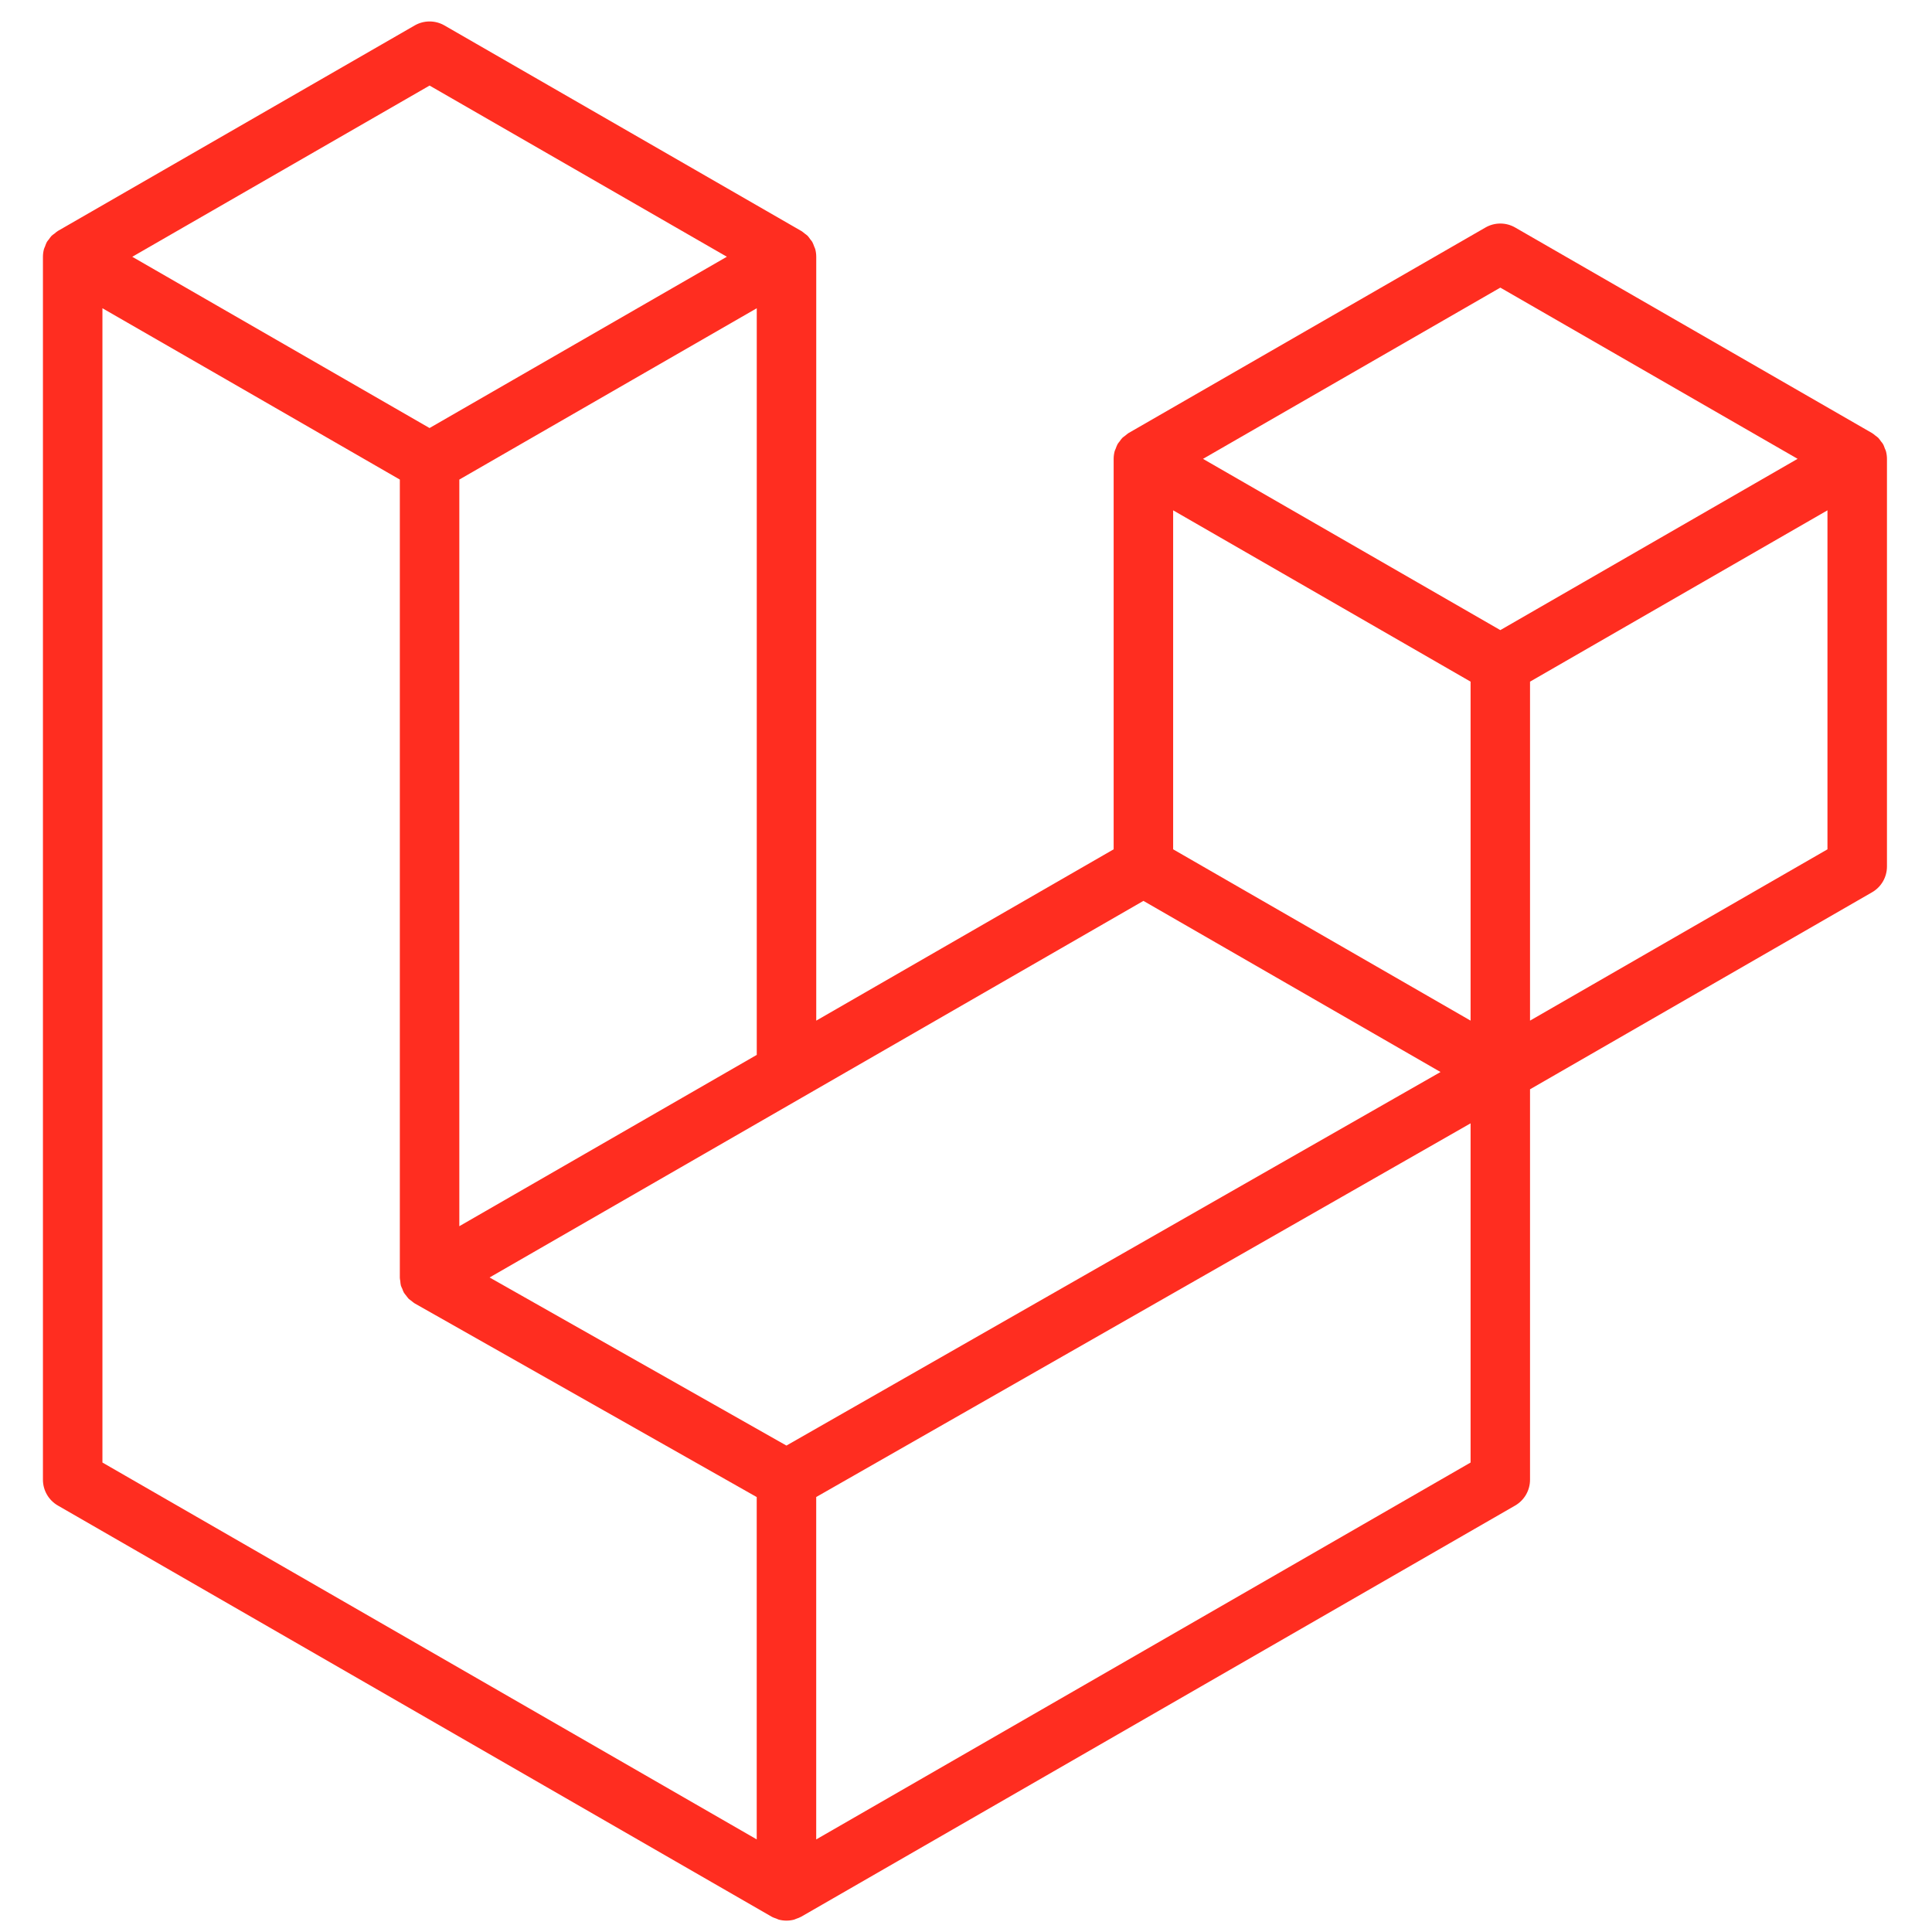
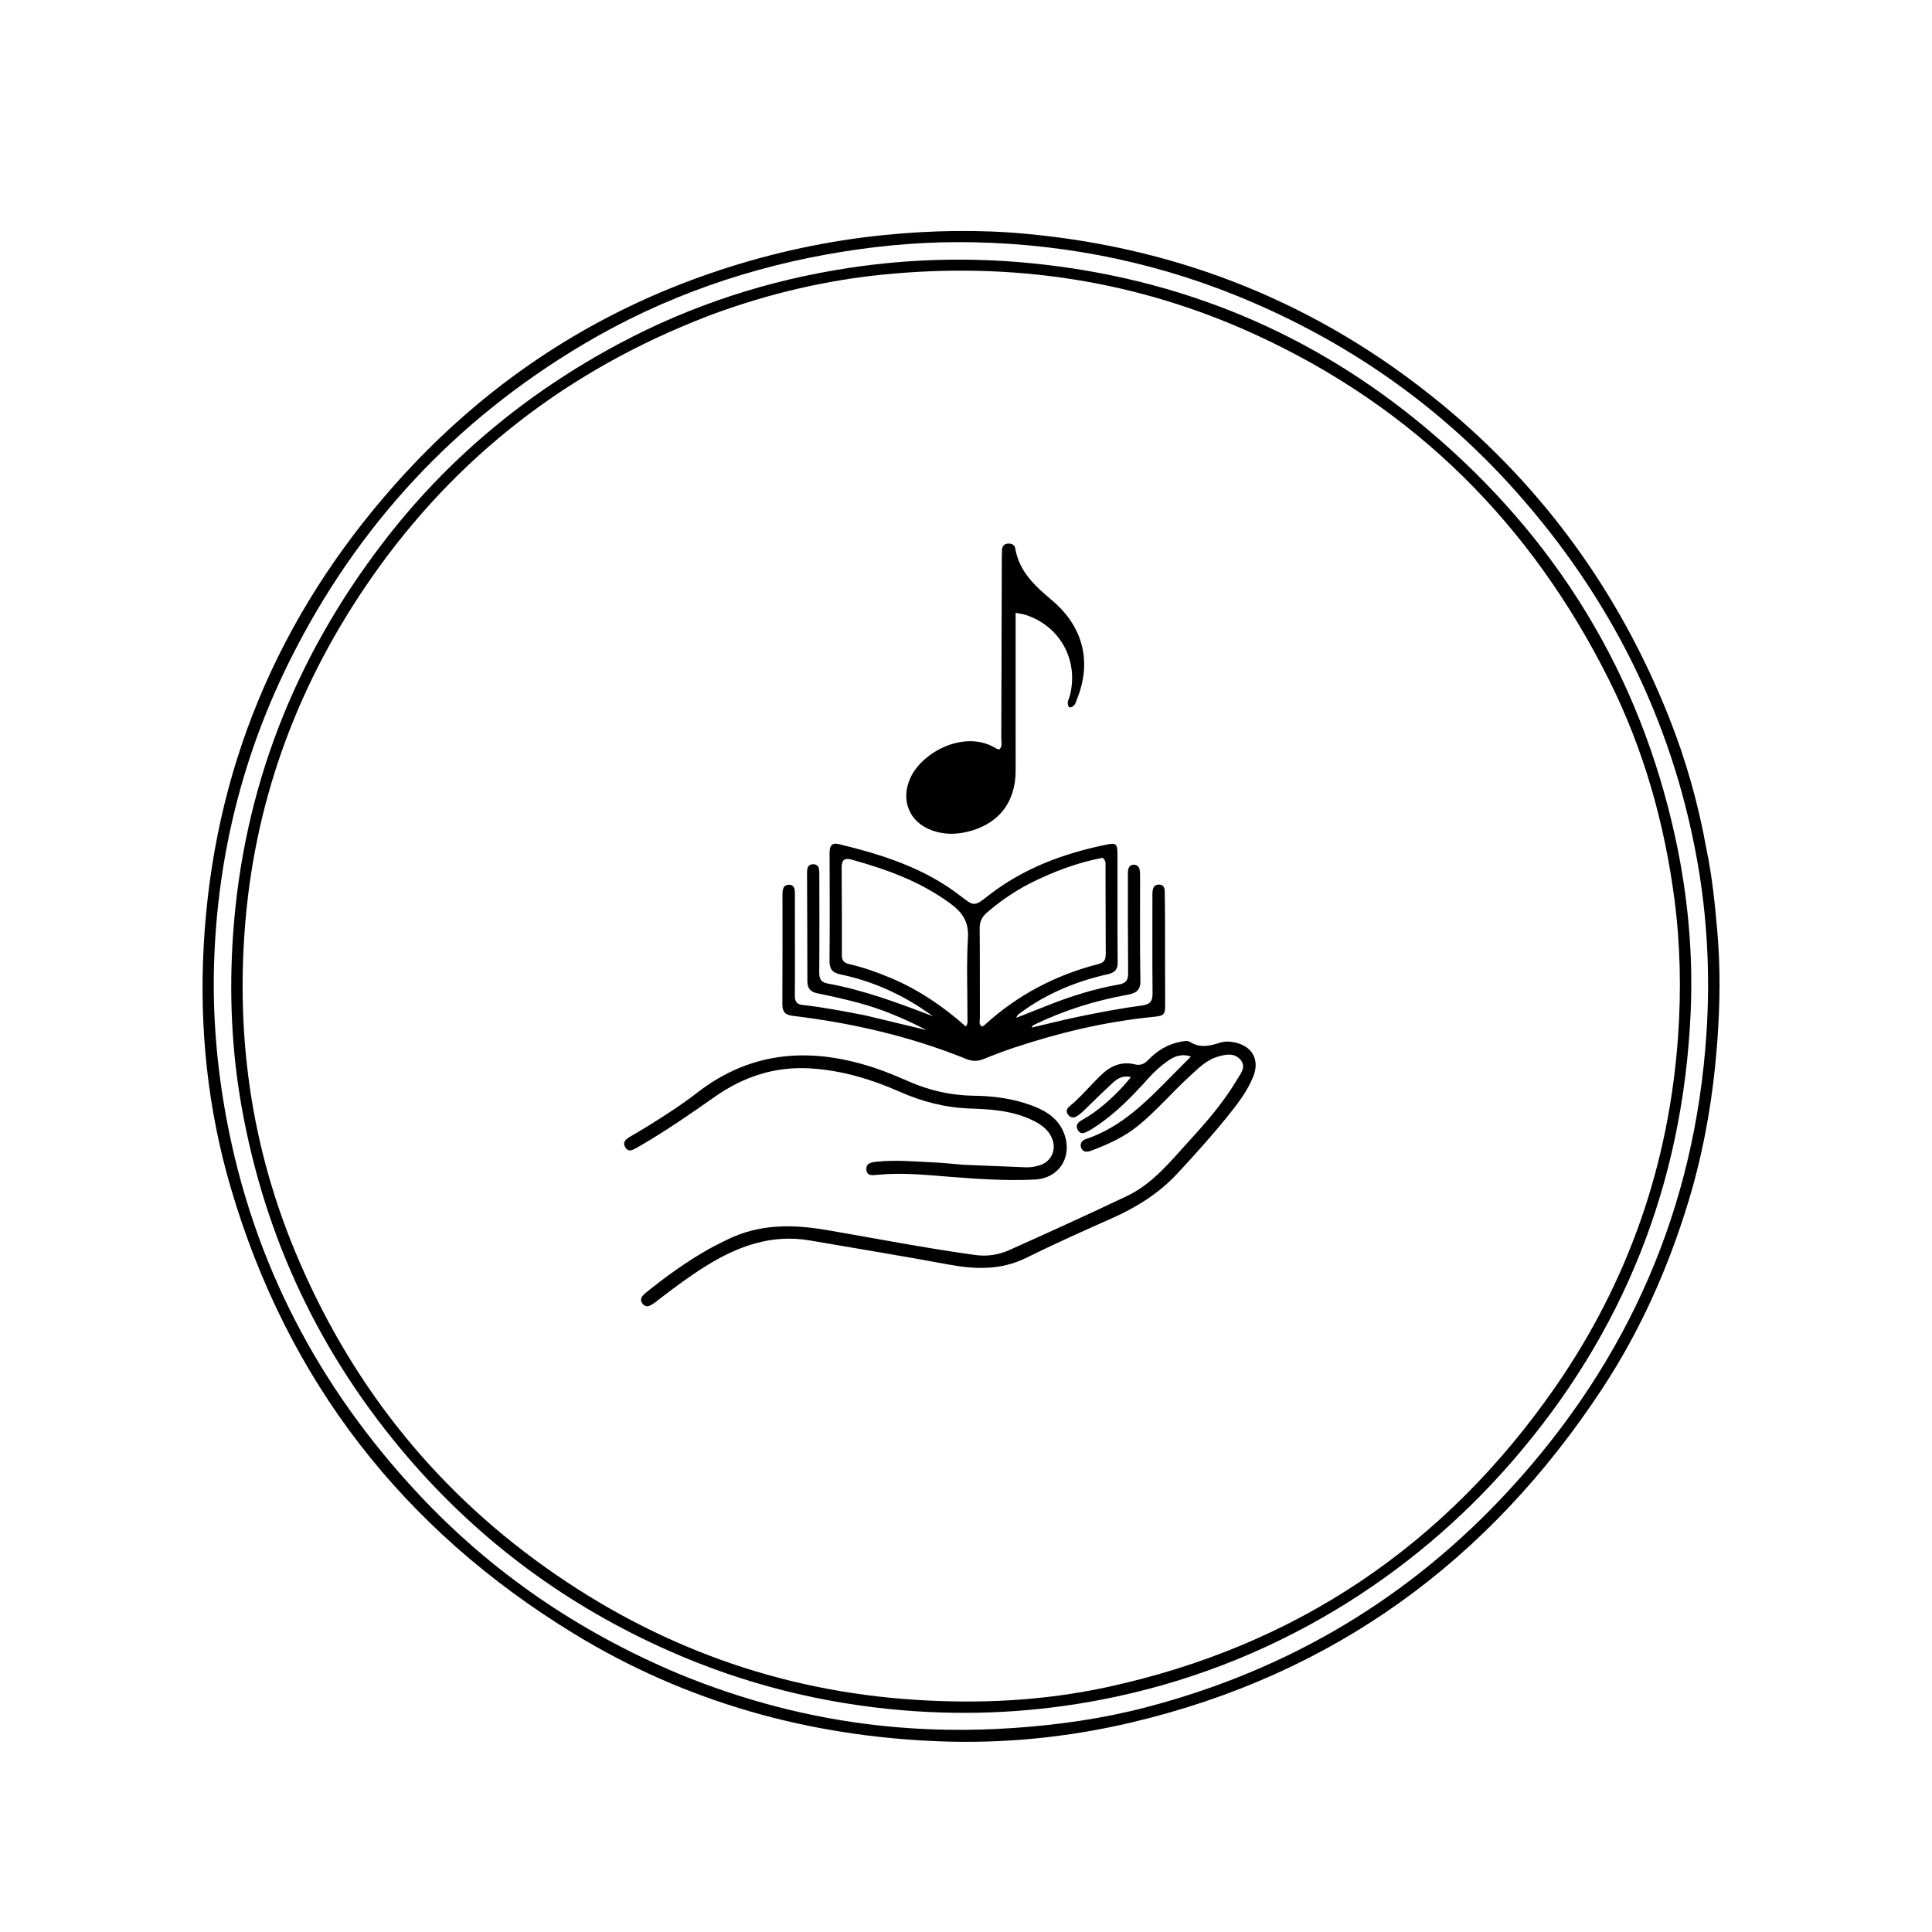
- <svg xmlns="http://www.w3.org/2000/svg" width="166" height="166" viewBox="0 0 166 166" fill="none">
-   <path fill-rule="evenodd" clip-rule="evenodd" d="M162.041 38.759C162.099 38.977 162.129 39.201 162.13 39.426V74.452C162.13 74.902 162.011 75.344 161.786 75.733C161.561 76.122 161.237 76.444 160.847 76.668L131.462 93.594V127.141C131.462 128.054 130.977 128.897 130.186 129.357L68.847 164.683C68.707 164.763 68.554 164.814 68.401 164.868C68.343 164.887 68.289 164.922 68.228 164.938C67.8 165.051 67.349 165.051 66.92 164.938C66.85 164.919 66.786 164.881 66.719 164.855C66.579 164.804 66.432 164.76 66.298 164.683L4.972 129.357C4.583 129.133 4.259 128.81 4.034 128.421C3.808 128.032 3.69 127.591 3.689 127.141L3.689 22.063C3.689 21.834 3.721 21.61 3.779 21.393C3.798 21.32 3.843 21.253 3.868 21.179C3.916 21.045 3.961 20.908 4.031 20.783C4.079 20.7 4.149 20.633 4.206 20.557C4.28 20.454 4.347 20.349 4.433 20.26C4.506 20.186 4.602 20.132 4.685 20.068C4.778 19.992 4.861 19.909 4.966 19.848L35.633 2.185C36.022 1.961 36.462 1.844 36.91 1.844C37.358 1.844 37.798 1.961 38.186 2.185L68.851 19.848H68.857C68.959 19.912 69.045 19.992 69.138 20.065C69.221 20.129 69.313 20.186 69.387 20.257C69.476 20.349 69.54 20.454 69.616 20.557C69.671 20.633 69.744 20.7 69.789 20.783C69.862 20.911 69.904 21.045 69.955 21.179C69.98 21.253 70.025 21.32 70.044 21.396C70.103 21.614 70.133 21.838 70.133 22.063V87.694L95.686 72.974V39.423C95.686 39.2 95.718 38.973 95.775 38.759C95.798 38.683 95.839 38.615 95.865 38.542C95.916 38.408 95.96 38.271 96.031 38.146C96.079 38.063 96.149 37.996 96.203 37.92C96.279 37.818 96.343 37.712 96.433 37.623C96.506 37.549 96.599 37.495 96.681 37.431C96.777 37.355 96.86 37.272 96.962 37.211L127.633 19.548C128.021 19.324 128.461 19.206 128.91 19.206C129.358 19.206 129.798 19.324 130.186 19.548L160.85 37.211C160.959 37.275 161.042 37.355 161.137 37.428C161.217 37.492 161.31 37.549 161.383 37.62C161.473 37.712 161.536 37.818 161.613 37.92C161.67 37.996 161.741 38.063 161.785 38.146C161.859 38.271 161.9 38.408 161.951 38.542C161.98 38.615 162.021 38.683 162.041 38.759ZM157.018 72.974V43.848L146.287 50.028L131.462 58.568V87.694L157.021 72.974H157.018ZM126.354 125.663V96.518L111.771 104.85L70.13 128.626V158.046L126.354 125.663ZM8.801 26.485V125.663L65.018 158.043V128.629L35.649 112L35.64 111.994L35.627 111.988C35.528 111.93 35.445 111.847 35.353 111.777C35.273 111.713 35.18 111.662 35.11 111.592L35.104 111.582C35.021 111.502 34.963 111.403 34.893 111.314C34.829 111.228 34.753 111.154 34.702 111.065L34.699 111.055C34.641 110.96 34.606 110.845 34.565 110.736C34.523 110.64 34.469 110.551 34.443 110.449C34.411 110.328 34.405 110.197 34.392 110.072C34.379 109.976 34.354 109.881 34.354 109.785V109.778V41.205L19.532 32.662L8.801 26.485ZM36.913 7.35L11.364 22.063L36.907 36.777L62.453 22.06L36.907 7.35H36.913ZM50.2 99.174L65.022 90.637V26.485L54.291 32.665L39.466 41.205V105.357L50.2 99.174ZM128.91 24.713L103.363 39.426L128.91 54.14L154.453 39.423L128.91 24.713ZM126.354 58.568L111.529 50.028L100.798 43.848V72.974L115.619 81.511L126.354 87.694V58.568ZM67.571 124.205L105.042 102.803L123.772 92.109L98.245 77.405L68.854 94.334L42.066 109.762L67.571 124.205Z" fill="#FF2D20" />
+ <svg xmlns="http://www.w3.org/2000/svg" version="1.1" id="Layer_1" x="0px" y="0px" width="100%" viewBox="0 0 1024 1024" enable-background="new 0 0 1024 1024" xml:space="preserve">
+   <path fill="#000000" opacity="1" stroke="none" d=" M904.396,449.762   C907.527,464.693 908.983,479.417 910.251,494.155   C911.882,513.114 911.641,532.092 910.274,551.055   C908.175,580.18 903.415,608.841 894.912,636.818   C884.242,671.921 869.473,705.198 849.31,735.884   C789.21,827.353 706.801,887.629 599.777,912.919   C566.424,920.801 532.435,924.234 498.183,922.946   C428.818,920.339 363.715,902.229 304.329,865.975   C213.606,810.593 152.466,731.989 122.382,629.787   C110.049,587.89 105.606,544.872 107.962,501.372   C113.012,408.164 147.327,326.718 209.139,257.015   C256.33,203.798 313.71,165.528 381.401,143.2   C409.912,133.796 439.117,127.501 469.069,124.53   C493.86,122.071 518.668,121.619 543.398,123.882   C625.952,131.438 699.642,161.233 763.767,213.897   C818.466,258.82 858.556,314.549 884.65,380.313   C893.511,402.645 900.068,425.675 904.396,449.762  M359.436,887.024   C393.635,901.17 429.113,910.502 465.889,914.545   C489.589,917.15 513.367,917.501 537.207,915.87   C561.014,914.242 584.513,910.898 607.582,904.868   C683.218,885.097 747.677,846.731 800.582,788.98   C863.283,720.534 898.425,640.206 904.47,547.552   C906.478,516.776 904.935,485.965 899.435,455.499   C886.04,381.304 853.372,316.512 803.393,260.378   C764.578,216.783 718.046,183.716 664.498,160.516   C617.011,139.941 567.328,129.421 515.643,128.398   C492.801,127.945 470.058,129.698 447.494,133.269   C398.283,141.056 351.919,157.082 309.048,182.559   C241.253,222.846 189.671,278.325 154.229,348.847   C128.545,399.952 115.137,454.123 113.451,511.171   C112.639,538.674 115.013,565.999 120.074,593.097   C134.325,669.397 168.958,735.318 221.725,791.793   C260.476,833.269 306.415,864.68 359.436,887.024  z" />
+   <path fill="#000000" opacity="1" stroke="none" d=" M708.106,853.18   C669.28,876.473 627.944,892.309 583.886,900.837   C549.068,907.576 513.957,909.446 478.542,906.492   C435.501,902.901 394.224,892.515 354.786,875.082   C300.929,851.276 254.579,817.182 216.187,772.428   C169.895,718.465 140.447,656.436 128.033,586.485   C122.694,556.4 121.425,526.02 123.523,495.451   C128.836,418.075 155.991,349.077 202.911,287.734   C236.918,243.273 279.104,208.269 328.483,181.969   C366.754,161.586 407.49,148.42 450.293,141.957   C482.165,137.145 514.206,136.336 546.383,139.497   C625.634,147.283 696.03,176.495 756.796,227.706   C824.713,284.943 869.063,357.002 887.981,444.121   C894.61,474.651 897.474,505.654 896.07,536.888   C892.025,626.919 860.766,706.191 801.625,774.391   C774.654,805.493 743.646,831.725 708.106,853.18  M378.628,166.227   C377.385,166.701 376.141,167.173 374.899,167.651   C301.456,195.916 241.669,241.91 196.697,306.507   C158.78,360.969 135.905,421.211 130.13,487.639   C127.742,515.107 128.088,542.531 131.524,569.849   C135.572,602.035 143.912,633.169 156.353,663.15   C184.705,731.474 228.616,787.639 288.883,830.584   C347.596,872.421 412.933,896.284 485.122,900.934   C519.212,903.13 553.061,901.481 586.427,894.289   C686.798,872.652 766.159,819.156 824.529,734.88   C863.21,679.032 884.706,616.796 889.427,549.055   C891.105,524.982 890.631,500.76 887.499,476.733   C882.207,436.148 871.164,397.171 852.886,360.518   C811.65,277.827 749.755,216.039 665.453,177.373   C602.666,148.575 536.707,138.693 468.181,145.527   C437.757,148.562 408.125,155.479 378.628,166.227  z" />
+   <path fill="#000000" opacity="1" stroke="none" d=" M458.612,538.171   C469.516,540.802 480.012,543.313 491.146,545.977   C479.074,539.771 467.173,534.725 454.601,531.405   C447.531,529.538 440.385,527.926 433.218,526.473   C429.423,525.704 427.923,523.727 427.924,519.938   C427.928,501.111 427.802,482.283 427.754,463.456   C427.748,461.119 427.642,458.201 430.783,458.079   C434.323,457.941 434.247,461.017 434.252,463.535   C434.283,480.863 434.362,498.192 434.209,515.519   C434.178,519.009 435.324,520.675 438.743,521.301   C458.015,524.826 476.242,531.624 494.62,538.686   C491.613,536.653 488.669,534.52 485.584,532.614   C482.469,530.691 479.275,528.877 476.012,527.217   C466.317,522.285 456.107,518.661 445.483,516.459   C440.954,515.52 439.615,513.468 439.661,509.014   C439.855,490.189 439.743,471.36 439.699,452.532   C439.691,449.094 440.193,446.321 444.694,447.415   C467.635,452.991 489.948,460.031 508.981,474.802   C516.38,480.545 516.418,480.489 523.999,474.57   C542.41,460.198 563.663,452.366 586.248,447.702   C591.674,446.581 592.26,447.254 592.271,452.953   C592.308,471.947 592.202,490.943 592.389,509.935   C592.428,513.903 590.929,515.504 587.208,516.338   C570.29,520.129 554.531,526.633 540.546,537.071   C539.789,537.636 539.056,538.234 538.656,539.449   C544.643,537.09 550.628,534.723 556.619,532.371   C568.423,527.737 580.507,524.005 593,521.811   C596.738,521.155 597.972,519.528 597.938,515.85   C597.78,499.023 597.824,482.194 597.803,465.366   C597.801,464.035 597.758,462.693 597.899,461.374   C598.073,459.737 598.942,458.449 600.676,458.339   C602.607,458.217 603.807,459.356 604.101,461.255   C604.278,462.4 604.268,463.58 604.269,464.745   C604.289,483.073 604.092,501.404 604.434,519.726   C604.535,525.185 601.846,526.493 597.435,527.284   C580.309,530.356 563.843,535.548 548.162,543.141   C547.609,543.409 547.097,543.763 546.778,544.642   C555.614,542.587 564.406,540.319 573.295,538.531   C583.883,536.401 594.509,534.341 605.209,532.943   C609.889,532.332 610.921,530.457 610.878,526.229   C610.709,509.569 610.806,492.906 610.806,476.244   C610.806,475.078 610.764,473.908 610.846,472.747   C611.002,470.522 611.877,468.76 614.423,468.843   C616.812,468.92 617.322,470.722 617.347,472.713   C617.408,477.544 617.472,482.376 617.483,487.207   C617.515,501.687 617.485,516.167 617.557,530.647   C617.594,538.089 617.641,538.33 610.499,539.05   C585.541,541.564 561.323,547.371 537.568,555.248   C532.042,557.081 526.593,559.17 521.197,561.36   C518.039,562.643 515.149,562.512 512.031,561.251   C482.533,549.318 451.809,542.219 420.293,538.435   C415.997,537.919 414.638,536.21 414.666,532.097   C414.793,513.104 414.724,494.109 414.727,475.115   C414.727,474.615 414.729,474.115 414.747,473.615   C414.829,471.329 415.171,468.999 418.043,468.927   C421.038,468.851 421.304,471.225 421.309,473.507   C421.331,482.837 421.333,492.168 421.333,501.498   C421.333,510.162 421.389,518.827 421.278,527.49   C421.241,530.413 421.988,532.27 425.239,532.63   C436.32,533.858 447.263,535.963 458.612,538.171  M545.09,468.623   C537.115,472.852 529.723,477.917 522.917,483.86   C520.366,486.087 519.209,488.606 519.245,492.114   C519.408,507.931 519.292,523.751 519.356,539.57   C519.362,541.062 518.569,542.906 520.463,544.069   C520.934,543.813 521.431,543.656 521.781,543.336   C539.22,527.394 559.512,516.74 582.344,510.93   C585.944,510.014 586.075,507.726 586.069,504.958   C586.032,489.805 586.02,474.653 585.935,459.5   C585.926,457.929 586.34,456.123 584.382,454.649   C570.965,457.207 558.103,462.002 545.09,468.623  M472.048,518.31   C486.847,524.51 499.918,533.448 511.915,544.057   C513.121,542.473 512.771,541.102 512.774,539.818   C512.805,525.497 512.199,511.14 513.037,496.868   C513.53,488.464 509.938,483.507 503.851,478.995   C488.039,467.273 469.963,460.743 451.254,455.584   C447.561,454.566 446.06,455.92 446.092,459.765   C446.223,475.252 446.241,490.739 446.211,506.226   C446.205,509.013 447.19,510.327 450.04,510.979   C457.344,512.65 464.418,515.129 472.048,518.31  z" />
+   <path fill="#000000" opacity="1" stroke="none" d=" M385.27,657.112   C402.548,648.568 420.206,648.87 438.317,651.969   C464.531,656.453 490.636,661.585 517.003,665.192   C523.419,666.07 529.398,665.044 535.019,662.527   C555.842,653.2 576.622,643.765 597.226,633.966   C610.976,627.427 620.337,615.584 630.324,604.667   C639.545,594.587 648.525,584.252 655.514,572.425   C657.455,569.141 660.845,565.495 657.376,561.568   C654.056,557.809 649.457,558.847 645.232,560.13   C639.104,561.991 634.787,566.557 630.266,570.702   C621.058,579.142 612.949,588.732 603.236,596.654   C595.769,602.743 587.11,606.601 578.199,609.948   C576.287,610.666 573.999,610.839 573.058,608.426   C572.179,606.172 573.42,604.426 575.562,603.716   C595.027,597.262 608.561,582.875 622.384,568.861   C625.177,566.029 628.003,563.232 631.221,560.011   C625.962,558.192 621.997,560.094 618.384,562.697   C614.878,565.223 611.694,568.165 608.773,571.406   C600.286,580.822 591.535,589.972 580.857,597.007   C579.607,597.831 578.369,598.699 577.036,599.369   C575.114,600.335 572.916,601.66 571.341,599.067   C569.712,596.384 571.42,594.79 573.694,593.517   C581.929,588.907 588.803,582.623 595.231,575.813   C596.565,574.399 597.761,572.856 599.405,570.919   C594.564,569.692 591.75,572.107 589.144,574.513   C583.885,579.368 578.824,584.438 573.652,589.389   C572.814,590.191 571.876,590.914 570.897,591.537   C569.095,592.684 567.376,592.52 566.056,590.757   C564.795,589.073 565.446,587.564 566.871,586.384   C573.182,581.158 578.313,574.744 584.268,569.172   C589.018,564.727 594.829,562.523 601.271,564.1   C604.634,564.923 606.556,563.863 608.678,561.689   C613.307,556.945 618.727,553.506 625.371,552.243   C627.201,551.895 629.271,551.311 630.765,552.264   C636.064,555.645 641.261,554.363 646.622,552.653   C649.182,551.837 651.858,551.951 654.532,552.527   C663.769,554.519 667.793,561.779 664.241,570.608   C661.033,578.584 655.761,585.31 650.427,591.923   C642.06,602.296 633.137,612.178 624.06,621.95   C614.186,632.58 602.362,639.913 589.281,645.729   C574.064,652.494 558.847,659.296 543.926,666.68   C530.259,673.443 516.425,672.788 502.032,670.101   C477.849,665.586 453.554,661.676 429.312,657.476   C408.841,653.93 390.915,660.559 373.94,671.158   C365.306,676.55 357.16,682.616 349.111,688.823   C348.32,689.433 347.56,690.09 346.731,690.644   C344.756,691.965 342.565,693.534 340.586,691.01   C338.625,688.51 340.5,686.634 342.373,685.124   C353.023,676.539 364.079,668.528 376.035,661.832   C378.939,660.206 381.961,658.789 385.27,657.112  z" />
+   <path fill="#000000" opacity="1" stroke="none" d=" M538.298,378   C538.305,388.491 538.323,398.481 538.314,408.472   C538.298,425.662 528.811,437.321 511.939,441.046   C505.949,442.369 500.116,442.261 494.264,440.233   C481.87,435.935 477.017,423.928 482.668,411.996   C489.23,398.142 511.718,386.686 527.765,396.578   C528.308,396.913 528.985,397.03 529.626,397.258   C531.464,395.557 530.691,393.432 530.699,391.562   C530.835,359.592 530.906,327.622 530.994,295.652   C530.998,294.321 531.003,292.987 531.068,291.658   C531.16,289.811 531.902,288.408 533.921,288.159   C535.969,287.906 537.749,288.55 538.117,290.734   C540.194,303.038 548.66,310.655 557.573,318.16   C574.093,332.073 578.759,350.694 570.931,370.28   C570.188,372.138 569.912,374.627 566.851,375.005   C564.877,372.822 566.574,370.607 567.079,368.605   C571.79,349.923 561.909,331.839 543.59,325.902   C542.208,325.455 540.736,325.287 538.297,324.778   C538.297,342.712 538.297,360.106 538.298,378  z" />
+   <path fill="#000000" opacity="1" stroke="none" d=" M510.542,617.354   C521.814,617.847 532.627,618.25 543.438,618.684   C546.141,618.793 548.773,618.386 551.306,617.533   C557.362,615.495 560.039,609.324 557.621,603.447   C555.486,598.258 551.183,595.569 546.405,593.363   C536.177,588.641 525.113,587.89 514.196,587.534   C500.935,587.1 488.595,583.835 476.604,578.541   C461.585,571.91 446.033,567.3 429.537,566.275   C410.792,565.111 394.029,570.654 378.847,581.323   C366.173,590.23 353.453,599.052 340.057,606.857   C339.05,607.444 338.056,608.054 337.032,608.61   C335.047,609.686 332.941,610.72 331.412,608.087   C329.781,605.28 331.72,603.81 333.851,602.537   C337.282,600.487 340.757,598.507 344.141,596.382   C352.745,590.978 361.331,585.528 369.355,579.281   C398.523,556.575 430.56,554.868 464.347,566.273   C470.33,568.293 476.162,570.8 481.96,573.322   C492.943,578.101 504.334,580.621 516.348,580.765   C526.698,580.889 536.937,582.277 546.716,585.885   C554.246,588.664 560.881,592.668 563.96,600.695   C568.673,612.978 561.456,624.615 548.316,625.204   C533.336,625.876 518.377,624.933 503.427,623.728   C490.666,622.7 477.878,621.397 465.049,622.674   C462.419,622.936 459.521,623.419 459.201,619.992   C458.866,616.403 462.013,616.014 464.738,615.728   C474.722,614.682 484.689,615.624 494.654,616.085   C499.804,616.323 504.939,616.869 510.542,617.354  z" />
</svg>
